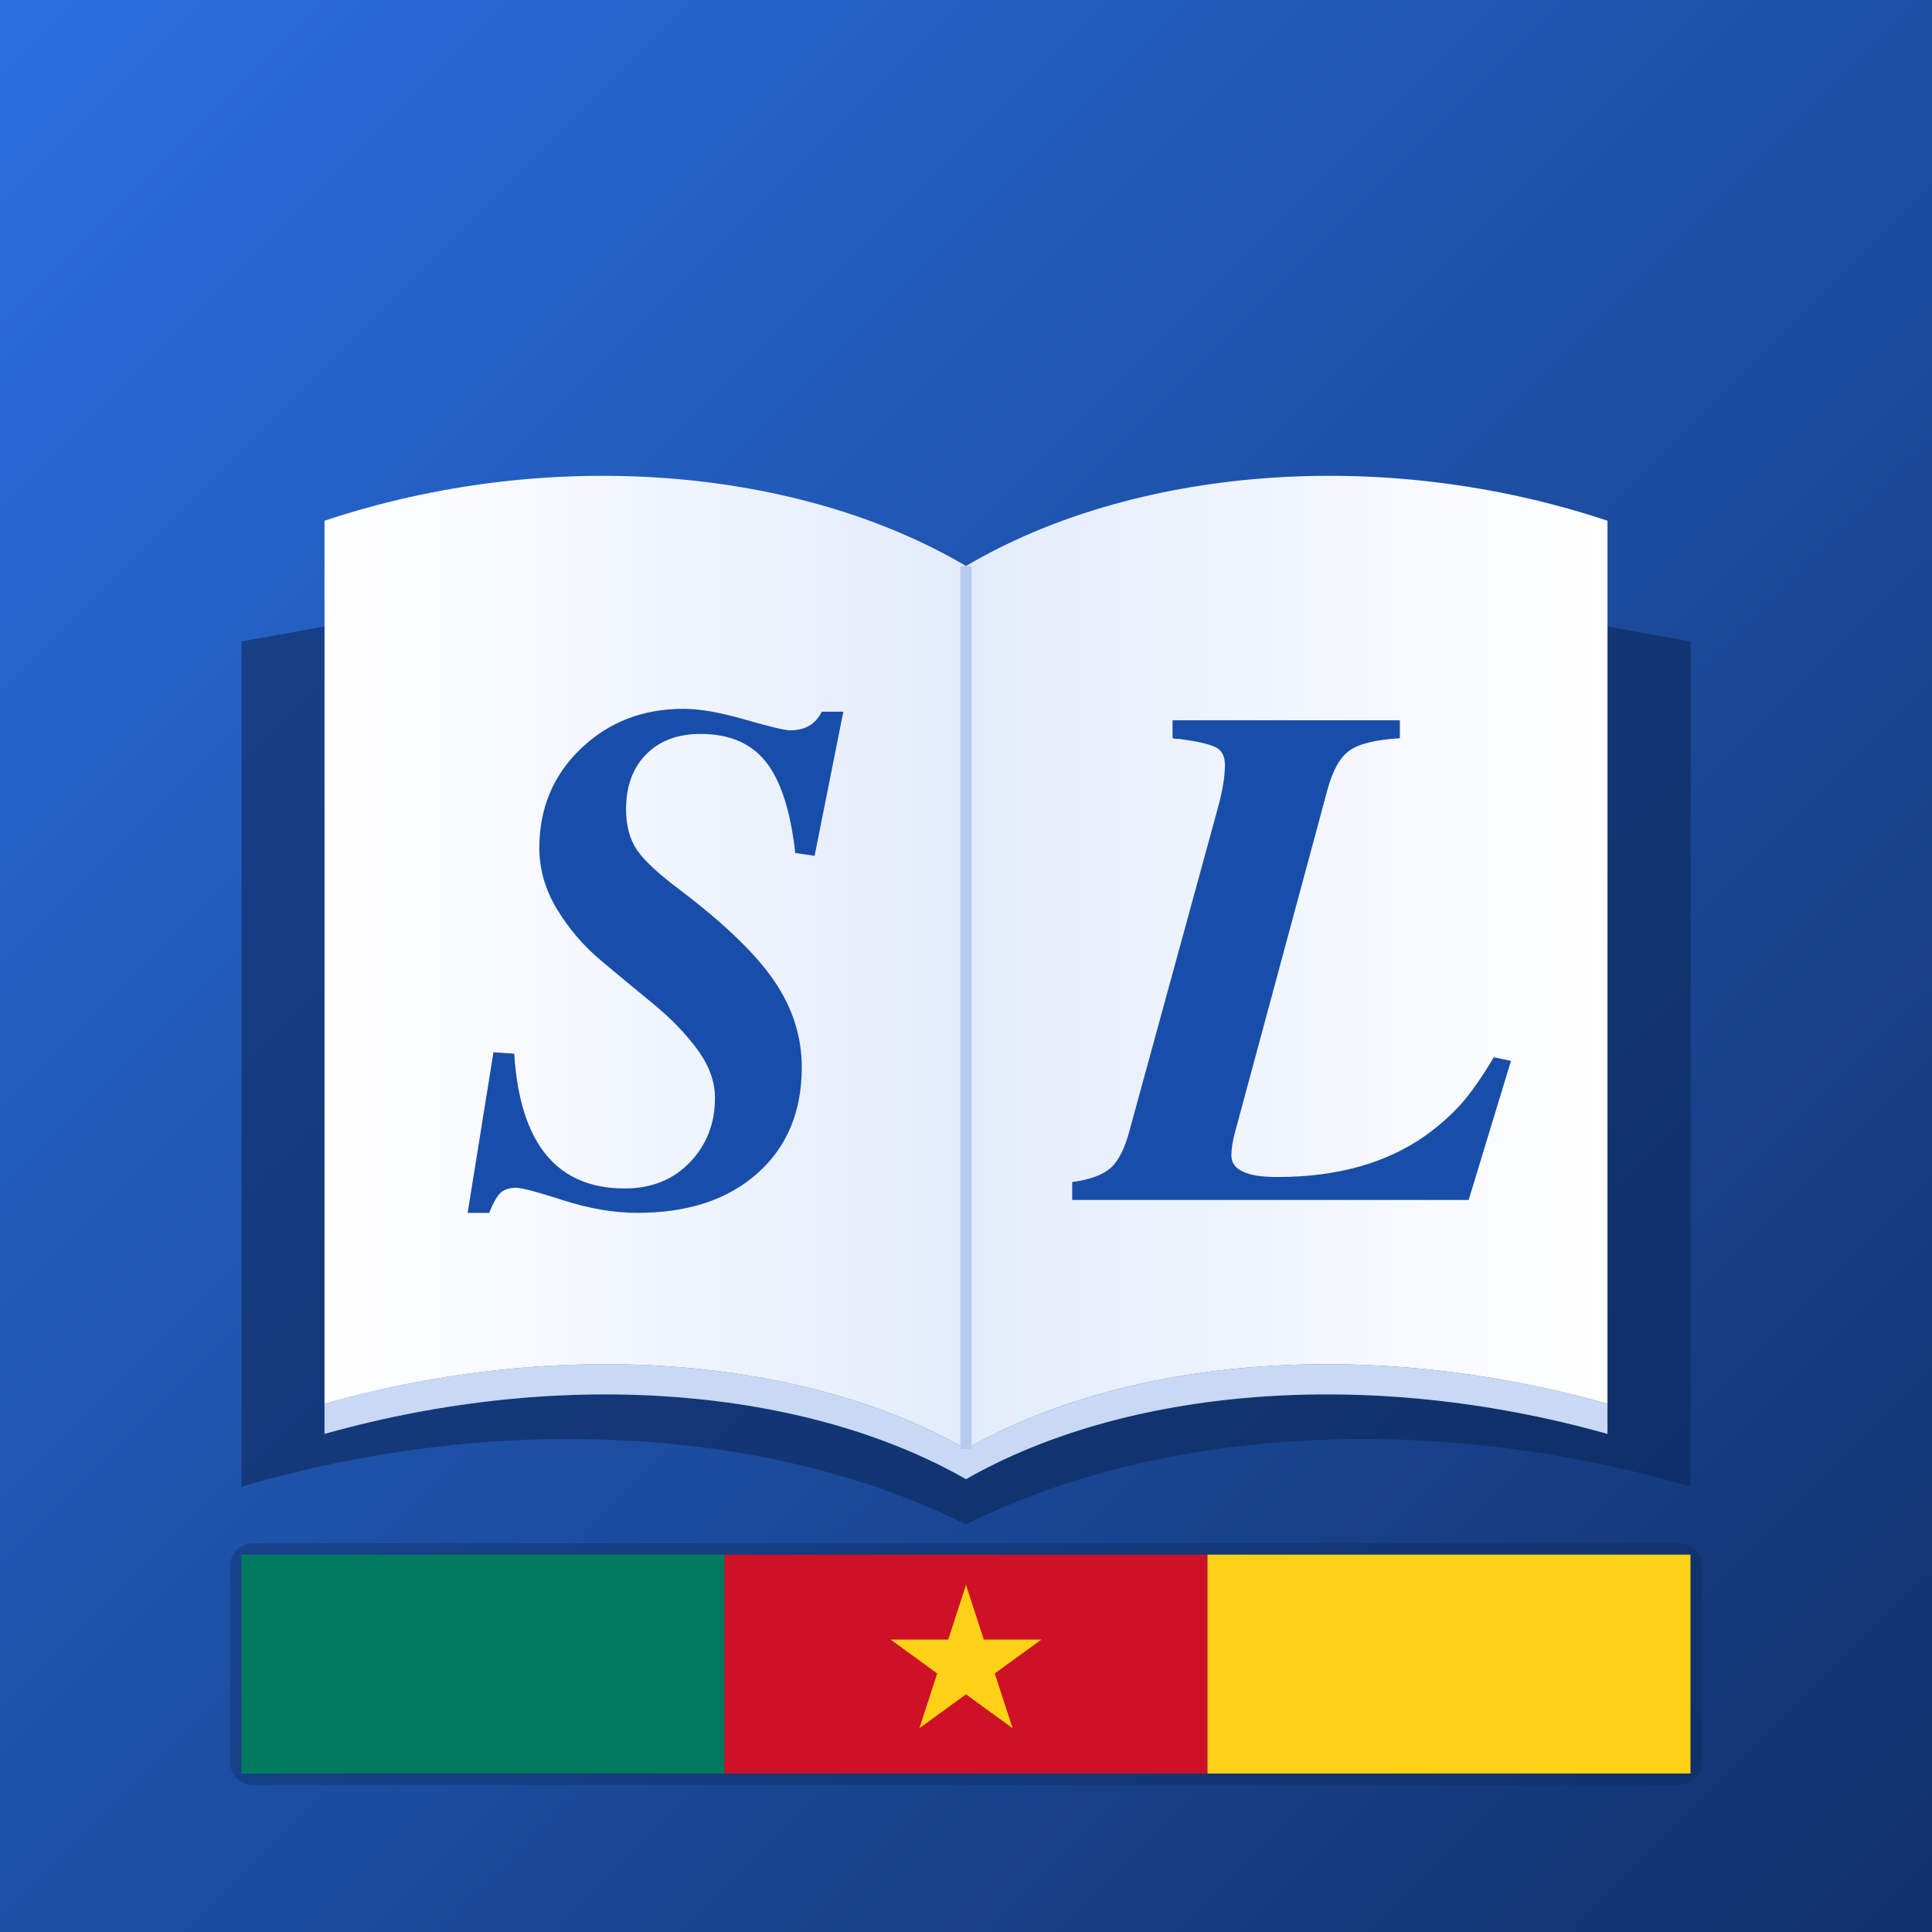
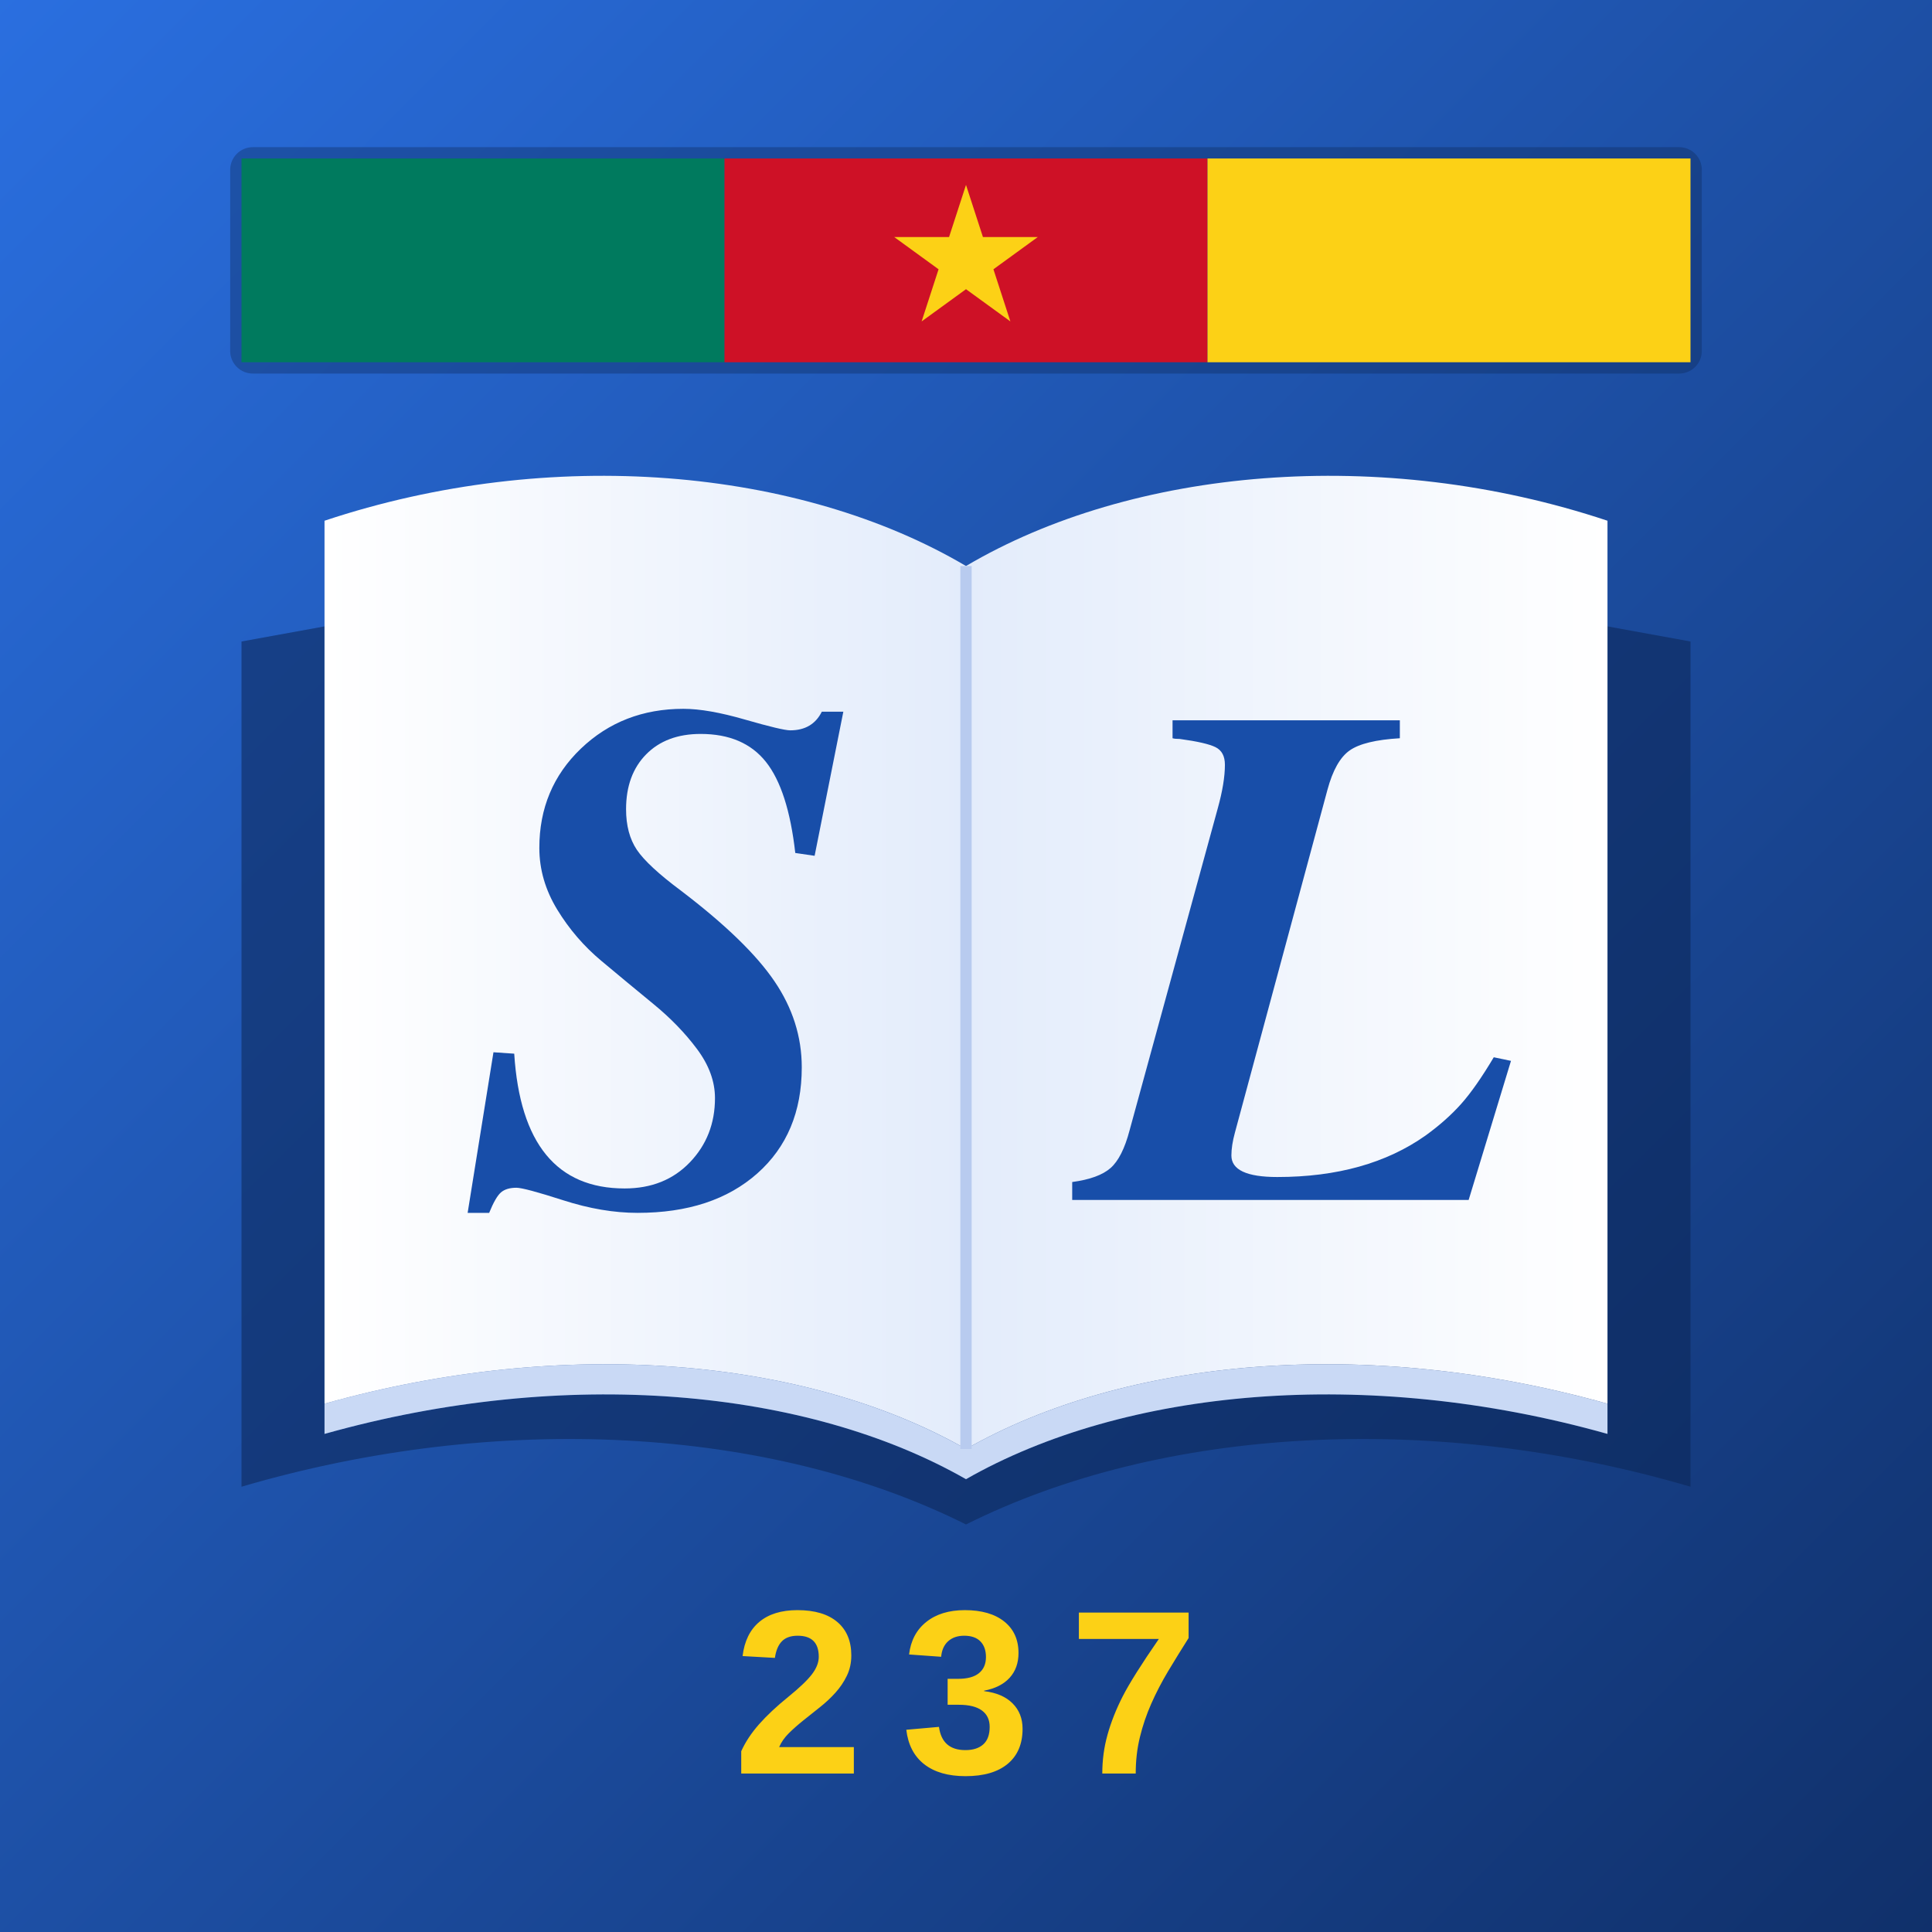
<svg xmlns="http://www.w3.org/2000/svg" viewBox="0 0 512 512">
  <defs>
    <linearGradient id="bg" x1="0" y1="0" x2="1" y2="1">
      <stop offset="0" stop-color="#2a6fe0" />
      <stop offset="1" stop-color="#10306a" />
    </linearGradient>
    <linearGradient id="pageL" x1="0" y1="0" x2="1" y2="0">
      <stop offset="0" stop-color="#ffffff" />
      <stop offset="1" stop-color="#e3ecfb" />
    </linearGradient>
    <linearGradient id="pageR" x1="1" y1="0" x2="0" y2="0">
      <stop offset="0" stop-color="#ffffff" />
      <stop offset="1" stop-color="#e3ecfb" />
    </linearGradient>
  </defs>
  <rect width="512" height="512" fill="url(#bg)" />
  <path d="M256,404 C204,378 132,374 64,394 L64,170 L86,166 L86,380 C150,362 214,368 256,392 C298,368 362,362 426,380 L426,166 L448,170 L448,394 C380,374 308,378 256,404 Z" fill="#0b2554" opacity="0.55" />
  <path d="M256,392 C214,368 150,362 86,380 L86,372 C150,354 214,360 256,384 C298,360 362,354 426,372 L426,380 C362,362 298,368 256,392 Z" fill="#c9d9f5" />
  <path d="M256,150 C212,124 146,118 86,138 L86,372 C150,354 214,360 256,384 Z" fill="url(#pageL)" />
  <path d="M256,150 C300,124 366,118 426,138 L426,372 C362,354 298,360 256,384 Z" fill="url(#pageR)" />
  <path d="M256,150 L256,384" stroke="#b8cbef" stroke-width="3" />
  <text x="172" y="318" text-anchor="middle" font-family="FreeSerif" font-style="italic" font-weight="700" font-size="190" fill="#184ea9">S</text>
  <text x="342" y="318" text-anchor="middle" font-family="FreeSerif" font-style="italic" font-weight="700" font-size="190" fill="#184ea9">L</text>
-   <rect x="61" y="409" width="390" height="64" rx="6" fill="#0b2554" opacity="0.35" />
-   <rect x="64" y="412" width="128.00" height="58" fill="#007a5e" />
-   <rect x="192.00" y="412" width="128.00" height="58" fill="#ce1126" />
-   <rect x="320.00" y="412" width="128.00" height="58" fill="#fcd116" />
-   <polygon points="256.00,420.00 260.72,434.51 275.97,434.51 263.63,443.48 268.34,457.99 256.00,449.02 243.66,457.99 248.37,443.48 236.03,434.51 251.28,434.51" fill="#fcd116" />
+   <rect x="61" y="39" width="390" height="60" rx="6" fill="#0b2554" opacity="0.35" />
+   <rect x="64" y="42" width="128.00" height="54" fill="#007a5e" />
+   <rect x="192.00" y="42" width="128.00" height="54" fill="#ce1126" />
+   <rect x="320.00" y="42" width="128.00" height="54" fill="#fcd116" />
+   <polygon points="256.00,49.00 260.49,62.82 275.02,62.82 263.27,71.36 267.76,85.18 256.00,76.64 244.24,85.18 248.73,71.36 236.98,62.82 251.51,62.82" fill="#fcd116" />
+   <text x="256" y="470" text-anchor="middle" font-family="Arial, Helvetica, sans-serif" font-weight="800" font-size="62" letter-spacing="10" fill="#fcd116">237</text>
</svg>
